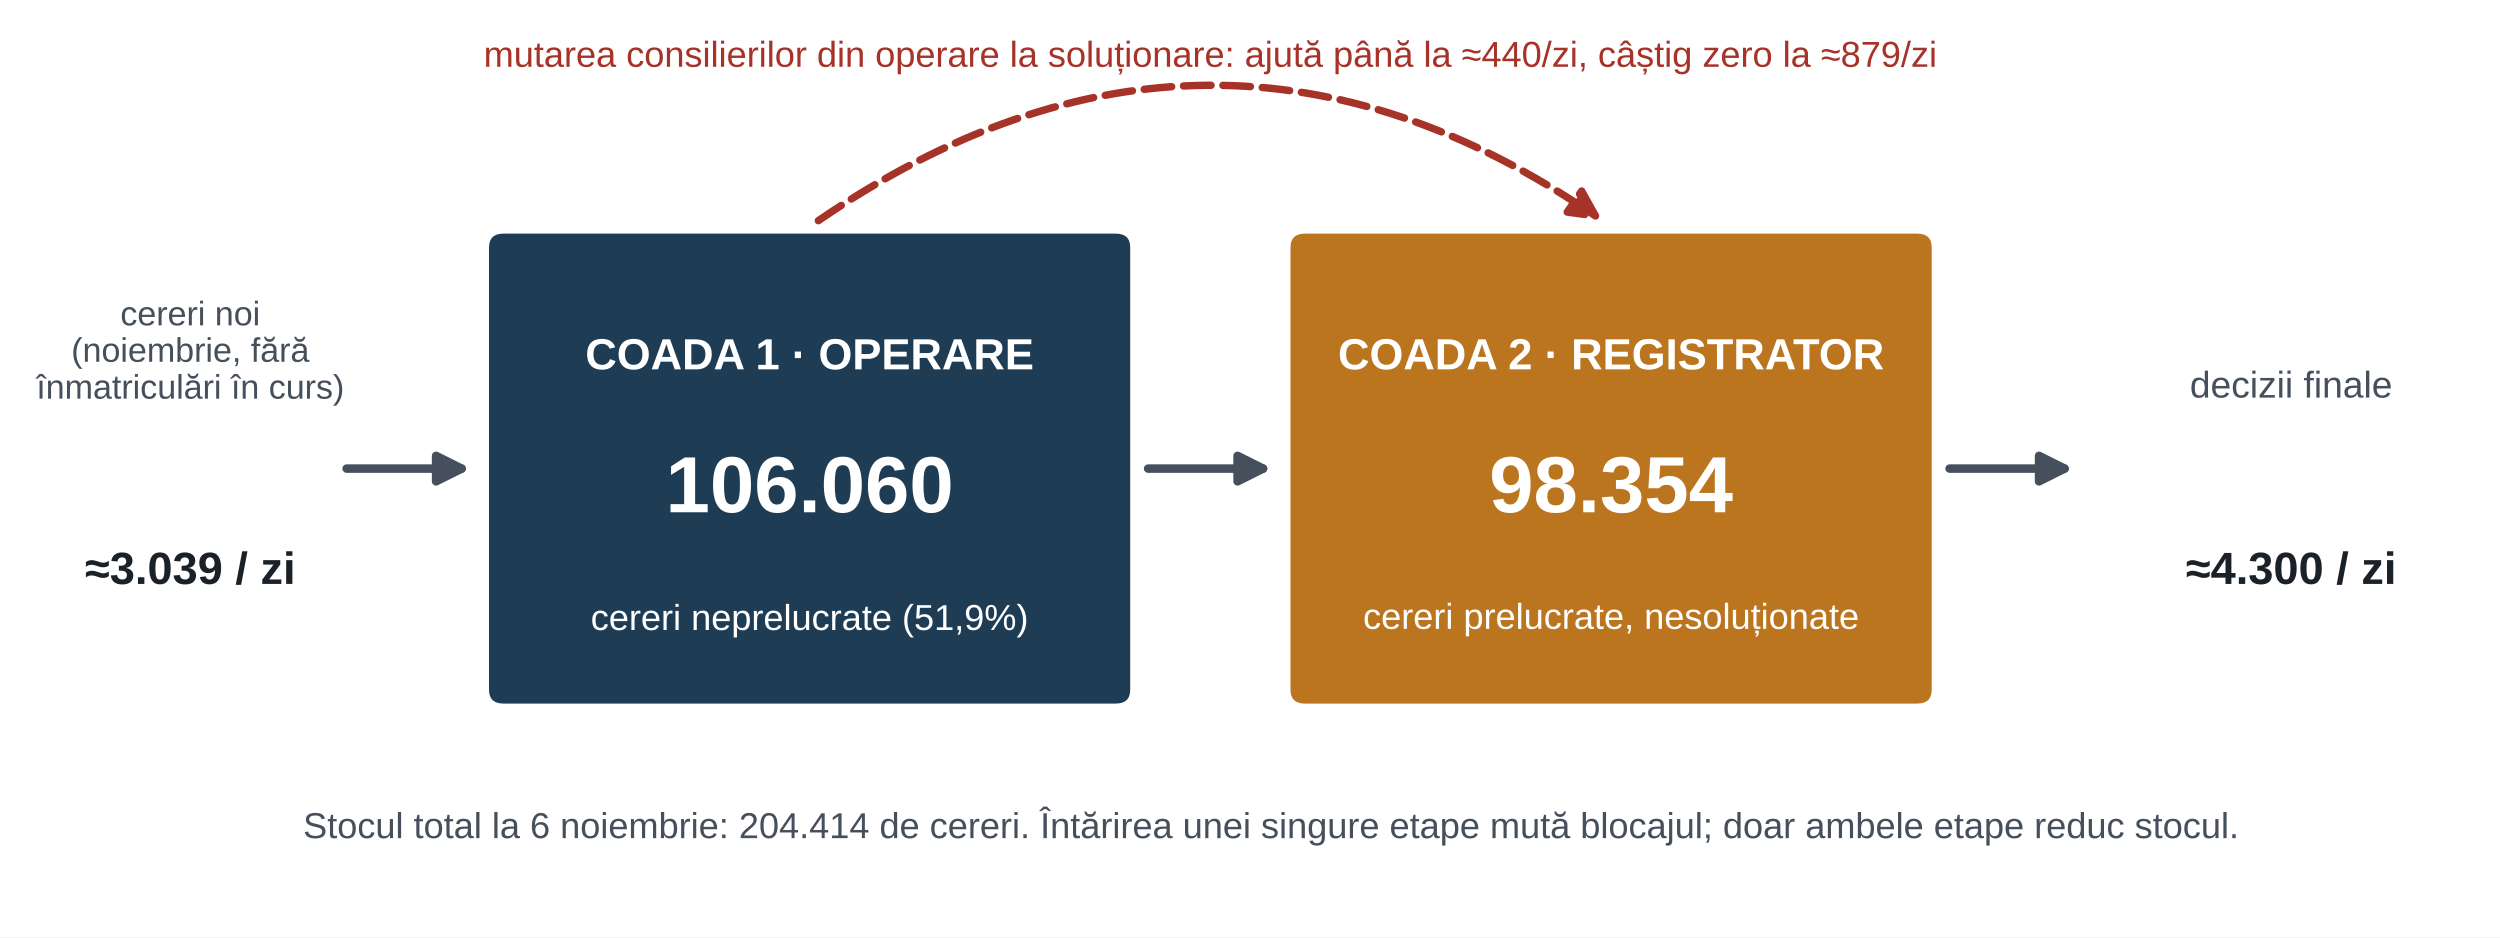
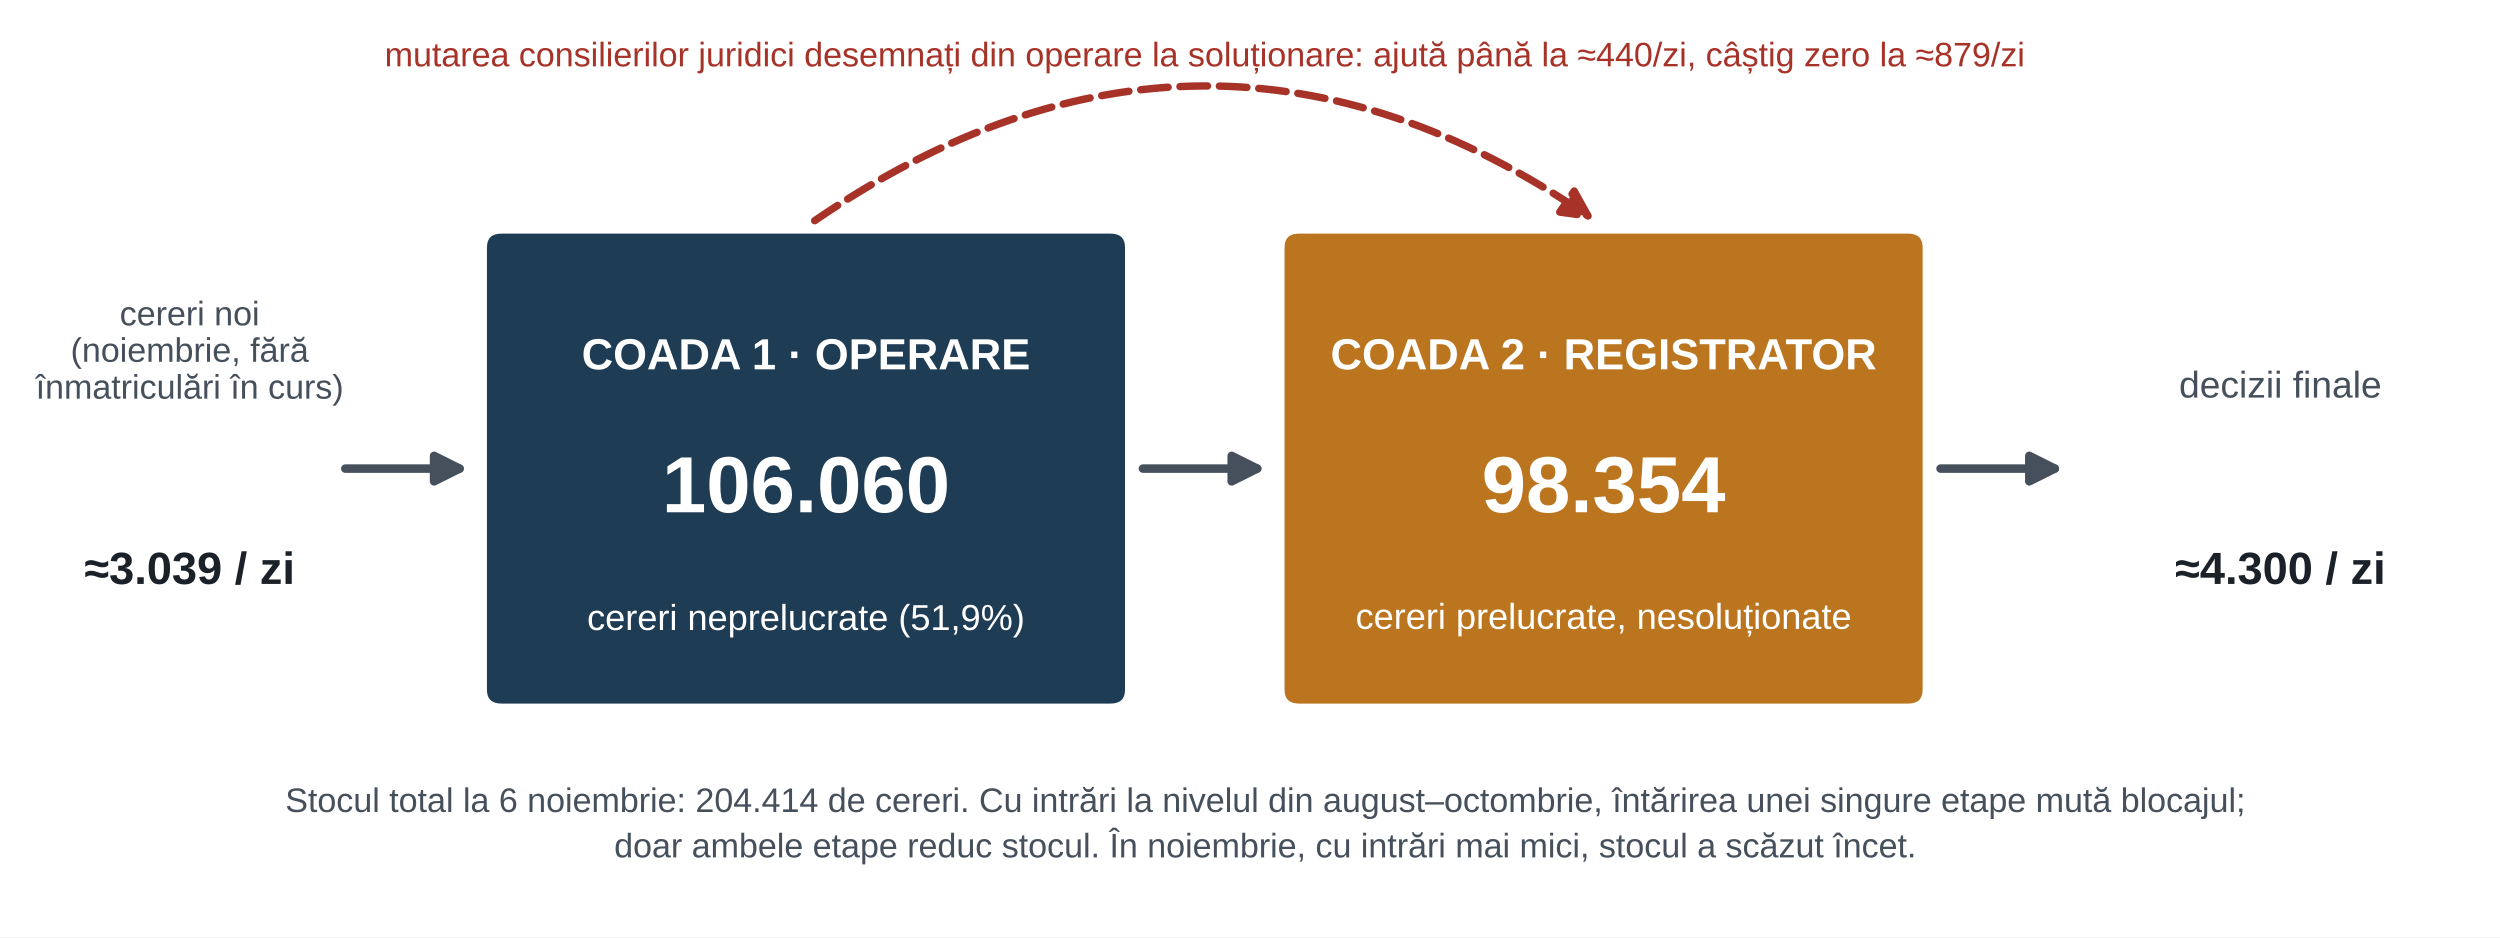
<svg xmlns="http://www.w3.org/2000/svg" class="fig" viewBox="0 0 470.551 176.4" version="1.1">
  <defs>
    <style type="text/css">*{stroke-linejoin: round; stroke-linecap: butt}</style>
  </defs>
  <g id="figure_1">
    <g id="patch_1">
      <path d="M 0 176.4  L 470.551 176.4  L 470.551 0  L 0 0  z " style="fill: #ffffff" />
    </g>
    <g id="axes_1">
      <g id="patch_2">
-         <path d="M 65.242 88.2  Q 76.956 88.2 86.881 88.2  " clip-path="url(#p982c45044e)" style="fill: none; stroke: #46505c; stroke-width: 1.6; stroke-linecap: round" />
-         <path d="M 82.081 85.8  L 86.881 88.2  L 82.081 90.6  z " clip-path="url(#p982c45044e)" style="fill: #46505c; stroke: #46505c; stroke-width: 1.6; stroke-linecap: round" />
+         <path d="M 64.992 88.2  Q 76.64 88.2 86.499 88.2  " clip-path="url(#pfb53f2e523)" style="fill: none; stroke: #46505c; stroke-width: 1.6; stroke-linecap: round" />
+         <path d="M 81.699 85.8  L 86.499 88.2  L 81.699 90.6  z " clip-path="url(#pfb53f2e523)" style="fill: #46505c; stroke: #46505c; stroke-width: 1.6; stroke-linecap: round" />
      </g>
      <g id="patch_3">
-         <path d="M 94.786 132.427  L 209.984 132.427  Q 212.727 132.427 212.727 129.826  L 212.727 46.574  Q 212.727 43.973 209.984 43.973  L 94.786 43.973  Q 92.043 43.973 92.043 46.574  L 92.043 129.826  Q 92.043 132.427 94.786 132.427  z " clip-path="url(#p982c45044e)" style="fill: #14324d; opacity: 0.95" />
+         <path d="M 94.38 132.427  L 209.023 132.427  Q 211.753 132.427 211.753 129.826  L 211.753 46.574  Q 211.753 43.973 209.023 43.973  L 94.38 43.973  Q 91.651 43.973 91.651 46.574  L 91.651 129.826  Q 91.651 132.427 94.38 132.427  z " clip-path="url(#pfb53f2e523)" style="fill: #14324d; opacity: 0.95" />
      </g>
      <g id="patch_4">
-         <path d="M 216.098 88.2  Q 227.811 88.2 237.736 88.2  " clip-path="url(#p982c45044e)" style="fill: none; stroke: #46505c; stroke-width: 1.6; stroke-linecap: round" />
-         <path d="M 232.936 85.8  L 237.736 88.2  L 232.936 90.6  z " clip-path="url(#p982c45044e)" style="fill: #46505c; stroke: #46505c; stroke-width: 1.6; stroke-linecap: round" />
+         <path d="M 215.12 88.2  Q 226.768 88.2 236.627 88.2  " clip-path="url(#pfb53f2e523)" style="fill: none; stroke: #46505c; stroke-width: 1.6; stroke-linecap: round" />
+         <path d="M 231.827 85.8  L 236.627 88.2  L 231.827 90.6  z " clip-path="url(#pfb53f2e523)" style="fill: #46505c; stroke: #46505c; stroke-width: 1.6; stroke-linecap: round" />
      </g>
      <g id="patch_5">
-         <path d="M 245.641 132.427  L 360.84 132.427  Q 363.583 132.427 363.583 129.826  L 363.583 46.574  Q 363.583 43.973 360.84 43.973  L 245.641 43.973  Q 242.898 43.973 242.898 46.574  L 242.898 129.826  Q 242.898 132.427 245.641 132.427  z " clip-path="url(#p982c45044e)" style="fill: #b86e14; opacity: 0.95" />
+         <path d="M 244.508 132.427  L 359.151 132.427  Q 361.88 132.427 361.88 129.826  L 361.88 46.574  Q 361.88 43.973 359.151 43.973  L 244.508 43.973  Q 241.778 43.973 241.778 46.574  L 241.778 129.826  Q 241.778 132.427 244.508 132.427  z " clip-path="url(#pfb53f2e523)" style="fill: #b86e14; opacity: 0.95" />
      </g>
      <g id="patch_6">
-         <path d="M 366.953 88.2  Q 378.666 88.2 388.591 88.2  " clip-path="url(#p982c45044e)" style="fill: none; stroke: #46505c; stroke-width: 1.6; stroke-linecap: round" />
-         <path d="M 383.791 85.8  L 388.591 88.2  L 383.791 90.6  z " clip-path="url(#p982c45044e)" style="fill: #46505c; stroke: #46505c; stroke-width: 1.6; stroke-linecap: round" />
+         <path d="M 365.248 88.2  Q 376.895 88.2 386.754 88.2  " clip-path="url(#pfb53f2e523)" style="fill: none; stroke: #46505c; stroke-width: 1.6; stroke-linecap: round" />
+         <path d="M 381.954 85.8  L 386.754 88.2  L 381.954 90.6  z " clip-path="url(#pfb53f2e523)" style="fill: #46505c; stroke: #46505c; stroke-width: 1.6; stroke-linecap: round" />
      </g>
      <g id="patch_7">
-         <path d="M 154.031 41.532  Q 227.813 -8.988 300.303 40.648  " clip-path="url(#p982c45044e)" style="fill: none; stroke-dasharray: 5.18,2.24; stroke-dashoffset: 0; stroke: #a63228; stroke-width: 1.4; stroke-linecap: round" />
-         <path d="M 297.698 35.956  L 300.303 40.648  L 294.986 39.916  z " clip-path="url(#p982c45044e)" style="fill: #a63228; stroke-dasharray: 5.18,2.24; stroke-dashoffset: 0; stroke: #a63228; stroke-width: 1.4; stroke-linecap: round" />
+         <path d="M 153.344 41.535  Q 226.765 -8.735 298.895 40.65  " clip-path="url(#pfb53f2e523)" style="fill: none; stroke-dasharray: 5.18,2.24; stroke-dashoffset: 0; stroke: #a63228; stroke-width: 1.4; stroke-linecap: round" />
+         <path d="M 296.29 35.958  L 298.895 40.65  L 293.579 39.919  z " clip-path="url(#pfb53f2e523)" style="fill: #a63228; stroke-dasharray: 5.18,2.24; stroke-dashoffset: 0; stroke: #a63228; stroke-width: 1.4; stroke-linecap: round" />
      </g>
      <g id="text_1">
-         <text style="fill: #46505c; font: 6.4px 'IBM Plex Sans', 'IBM Plex Sans', Arial, 'DejaVu Sans', sans-serif" transform="translate(22.65529 61.2367)">cereri noi</text>
-         <text style="fill: #46505c; font: 6.4px 'IBM Plex Sans', 'IBM Plex Sans', Arial, 'DejaVu Sans', sans-serif" transform="translate(13.40779 68.0995)">(noiembrie, fără</text>
-         <text style="fill: #46505c; font: 6.4px 'IBM Plex Sans', 'IBM Plex Sans', Arial, 'DejaVu Sans', sans-serif" transform="translate(6.832791 75.0373)">înmatriculări în curs)</text>
+         <text style="fill: #46505c; font: 6.4px 'IBM Plex Sans', 'IBM Plex Sans', Arial, 'DejaVu Sans', sans-serif" transform="translate(22.53402 61.2367)">cereri noi</text>
+         <text style="fill: #46505c; font: 6.4px 'IBM Plex Sans', 'IBM Plex Sans', Arial, 'DejaVu Sans', sans-serif" transform="translate(13.28652 68.0995)">(noiembrie, fără</text>
+         <text style="fill: #46505c; font: 6.4px 'IBM Plex Sans', 'IBM Plex Sans', Arial, 'DejaVu Sans', sans-serif" transform="translate(6.711516 75.0373)">înmatriculări în curs)</text>
      </g>
      <g id="text_2">
-         <text style="fill: #1b2128; font: 700 8.5px 'IBM Plex Sans', 'IBM Plex Sans', Arial, 'DejaVu Sans', sans-serif; text-anchor: middle" x="35.815" y="109.915" transform="rotate(-0 35.81529 109.9154)">≈3.039 / zi</text>
+         <text style="fill: #1b2128; font: 700 8.5px 'IBM Plex Sans', 'IBM Plex Sans', Arial, 'DejaVu Sans', sans-serif; text-anchor: middle" x="35.694" y="109.915" transform="rotate(-0 35.69402 109.9154)">≈3.039 / zi</text>
      </g>
      <g id="text_3">
-         <text style="fill: #ffffff; font: 700 8.2px 'IBM Plex Sans', 'IBM Plex Sans', Arial, 'DejaVu Sans', sans-serif; text-anchor: middle" x="152.385" y="69.513" transform="rotate(-0 152.3852 69.51279)">COADA 1 · OPERARE</text>
+         <text style="fill: #ffffff; font: 700 8.2px 'IBM Plex Sans', 'IBM Plex Sans', Arial, 'DejaVu Sans', sans-serif; text-anchor: middle" x="151.702" y="69.513" transform="rotate(-0 151.7017 69.51279)">COADA 1 · OPERARE</text>
      </g>
      <g id="text_4">
-         <text style="fill: #ffffff; font: 700 15px 'IBM Plex Sans', 'IBM Plex Sans', Arial, 'DejaVu Sans', sans-serif; text-anchor: middle" x="152.385" y="96.424" transform="rotate(-0 152.3852 96.42428)">106.060</text>
+         <text style="fill: #ffffff; font: 700 15px 'IBM Plex Sans', 'IBM Plex Sans', Arial, 'DejaVu Sans', sans-serif; text-anchor: middle" x="151.702" y="96.424" transform="rotate(-0 151.7017 96.42428)">106.060</text>
      </g>
      <g id="text_5">
-         <text style="fill: #ffffff; font: 6.8px 'IBM Plex Sans', 'IBM Plex Sans', Arial, 'DejaVu Sans', sans-serif; text-anchor: middle" x="152.385" y="118.577" transform="rotate(-0 152.3852 118.5771)">cereri neprelucrate (51,9%)</text>
+         <text style="fill: #ffffff; font: 6.8px 'IBM Plex Sans', 'IBM Plex Sans', Arial, 'DejaVu Sans', sans-serif; text-anchor: middle" x="151.702" y="118.577" transform="rotate(-0 151.7017 118.5771)">cereri neprelucrate (51,9%)</text>
      </g>
      <g id="text_6">
-         <text style="fill: #ffffff; font: 700 8.2px 'IBM Plex Sans', 'IBM Plex Sans', Arial, 'DejaVu Sans', sans-serif; text-anchor: middle" x="303.24" y="69.513" transform="rotate(-0 303.2404 69.51279)">COADA 2 · REGISTRATOR</text>
+         <text style="fill: #ffffff; font: 700 8.2px 'IBM Plex Sans', 'IBM Plex Sans', Arial, 'DejaVu Sans', sans-serif; text-anchor: middle" x="301.829" y="69.513" transform="rotate(-0 301.8292 69.51279)">COADA 2 · REGISTRATOR</text>
      </g>
      <g id="text_7">
-         <text style="fill: #ffffff; font: 700 15px 'IBM Plex Sans', 'IBM Plex Sans', Arial, 'DejaVu Sans', sans-serif; text-anchor: middle" x="303.24" y="96.424" transform="rotate(-0 303.2404 96.42428)">98.354</text>
+         <text style="fill: #ffffff; font: 700 15px 'IBM Plex Sans', 'IBM Plex Sans', Arial, 'DejaVu Sans', sans-serif; text-anchor: middle" x="301.829" y="96.424" transform="rotate(-0 301.8292 96.42428)">98.354</text>
      </g>
      <g id="text_8">
-         <text style="fill: #ffffff; font: 6.8px 'IBM Plex Sans', 'IBM Plex Sans', Arial, 'DejaVu Sans', sans-serif; text-anchor: middle" x="303.24" y="118.368" transform="rotate(-0 303.2404 118.3678)">cereri prelucrate, nesoluționate</text>
+         <text style="fill: #ffffff; font: 6.8px 'IBM Plex Sans', 'IBM Plex Sans', Arial, 'DejaVu Sans', sans-serif; text-anchor: middle" x="301.829" y="118.368" transform="rotate(-0 301.8292 118.3678)">cereri prelucrate, nesoluționate</text>
      </g>
      <g id="text_9">
-         <text style="fill: #46505c; font: 7px 'IBM Plex Sans', 'IBM Plex Sans', Arial, 'DejaVu Sans', sans-serif; text-anchor: middle" x="431.239" y="74.834" transform="rotate(-0 431.2388 74.83361)">decizii finale</text>
+         <text style="fill: #46505c; font: 7px 'IBM Plex Sans', 'IBM Plex Sans', Arial, 'DejaVu Sans', sans-serif; text-anchor: middle" x="429.21" y="74.834" transform="rotate(-0 429.2102 74.83361)">decizii finale</text>
      </g>
      <g id="text_10">
-         <text style="fill: #1b2128; font: 700 8.5px 'IBM Plex Sans', 'IBM Plex Sans', Arial, 'DejaVu Sans', sans-serif; text-anchor: middle" x="431.239" y="109.915" transform="rotate(-0 431.2388 109.9154)">≈4.300 / zi</text>
+         <text style="fill: #1b2128; font: 700 8.5px 'IBM Plex Sans', 'IBM Plex Sans', Arial, 'DejaVu Sans', sans-serif; text-anchor: middle" x="429.21" y="109.915" transform="rotate(-0 429.2102 109.9154)">≈4.300 / zi</text>
      </g>
      <g id="text_11">
-         <text style="fill: #a63228; font: 6.8px 'IBM Plex Sans', 'IBM Plex Sans', Arial, 'DejaVu Sans', sans-serif; text-anchor: middle" x="227.813" y="12.579" transform="rotate(-0 227.8128 12.57948)">mutarea consilierilor din operare la soluționare: ajută până la ≈440/zi, câștig zero la ≈879/zi</text>
+         <text style="fill: #a63228; font: 6.4px 'IBM Plex Sans', 'IBM Plex Sans', Arial, 'DejaVu Sans', sans-serif; text-anchor: middle" x="226.765" y="12.488" transform="rotate(-0 226.7655 12.4877)">mutarea consilierilor juridici desemnați din operare la soluționare: ajută până la ≈440/zi, câștig zero la ≈879/zi</text>
      </g>
      <g id="text_12">
-         <text style="fill: #46505c; font: 6.8px 'IBM Plex Sans', 'IBM Plex Sans', Arial, 'DejaVu Sans', sans-serif; text-anchor: middle" x="239.241" y="157.751" transform="rotate(-0 239.2413 157.7513)">Stocul total la 6 noiembrie: 204.414 de cereri. Întărirea unei singure etape mută blocajul; doar ambele etape reduc stocul.</text>
+         <text style="fill: #46505c; font: 6.4px 'IBM Plex Sans', 'IBM Plex Sans', Arial, 'DejaVu Sans', sans-serif" transform="translate(53.69126 152.8293)">Stocul total la 6 noiembrie: 204.414 de cereri. Cu intrări la nivelul din august–octombrie, întărirea unei singure etape mută blocajul;</text>
+         <text style="fill: #46505c; font: 6.4px 'IBM Plex Sans', 'IBM Plex Sans', Arial, 'DejaVu Sans', sans-serif" transform="translate(115.6018 161.3738)">doar ambele etape reduc stocul. În noiembrie, cu intrări mai mici, stocul a scăzut încet.</text>
      </g>
    </g>
  </g>
  <defs>
-     <clipPath id="p982c45044e">
-       <rect x="10.673" y="1.48" width="457.137" height="173.44" />
+     <clipPath id="pfb53f2e523">
+       <rect x="10.673" y="1.48" width="454.932" height="173.44" />
    </clipPath>
  </defs>
</svg>
